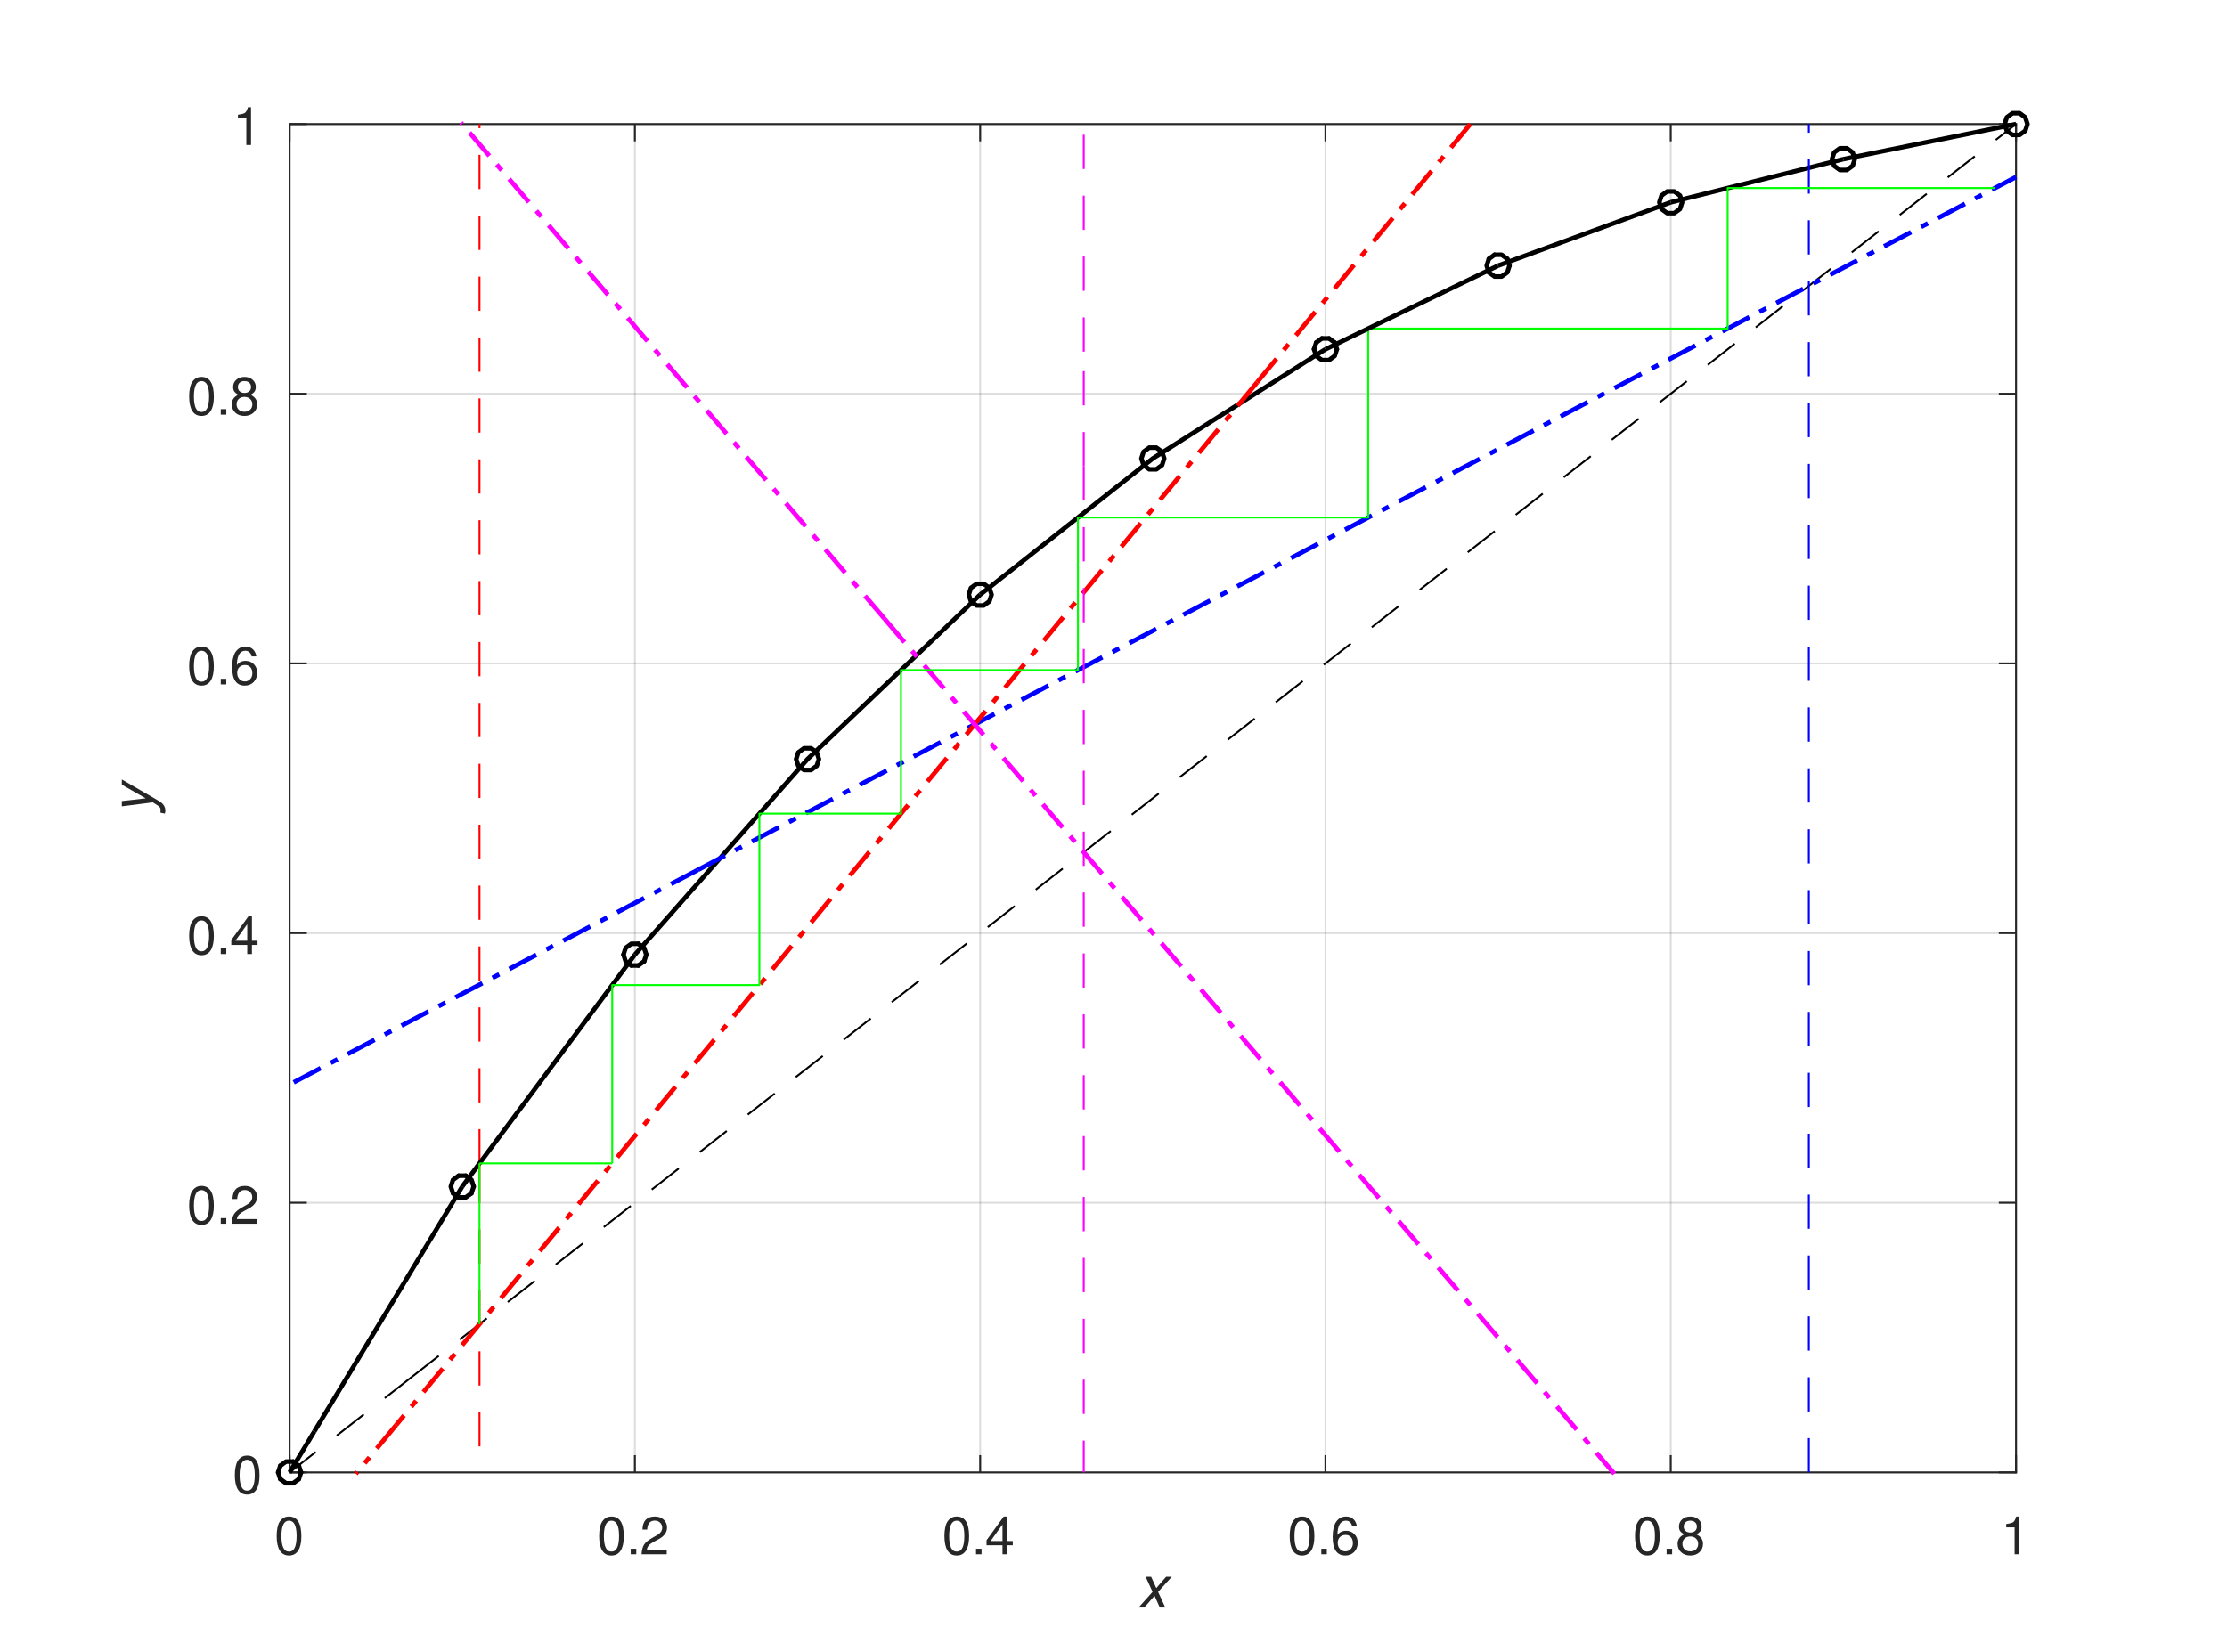
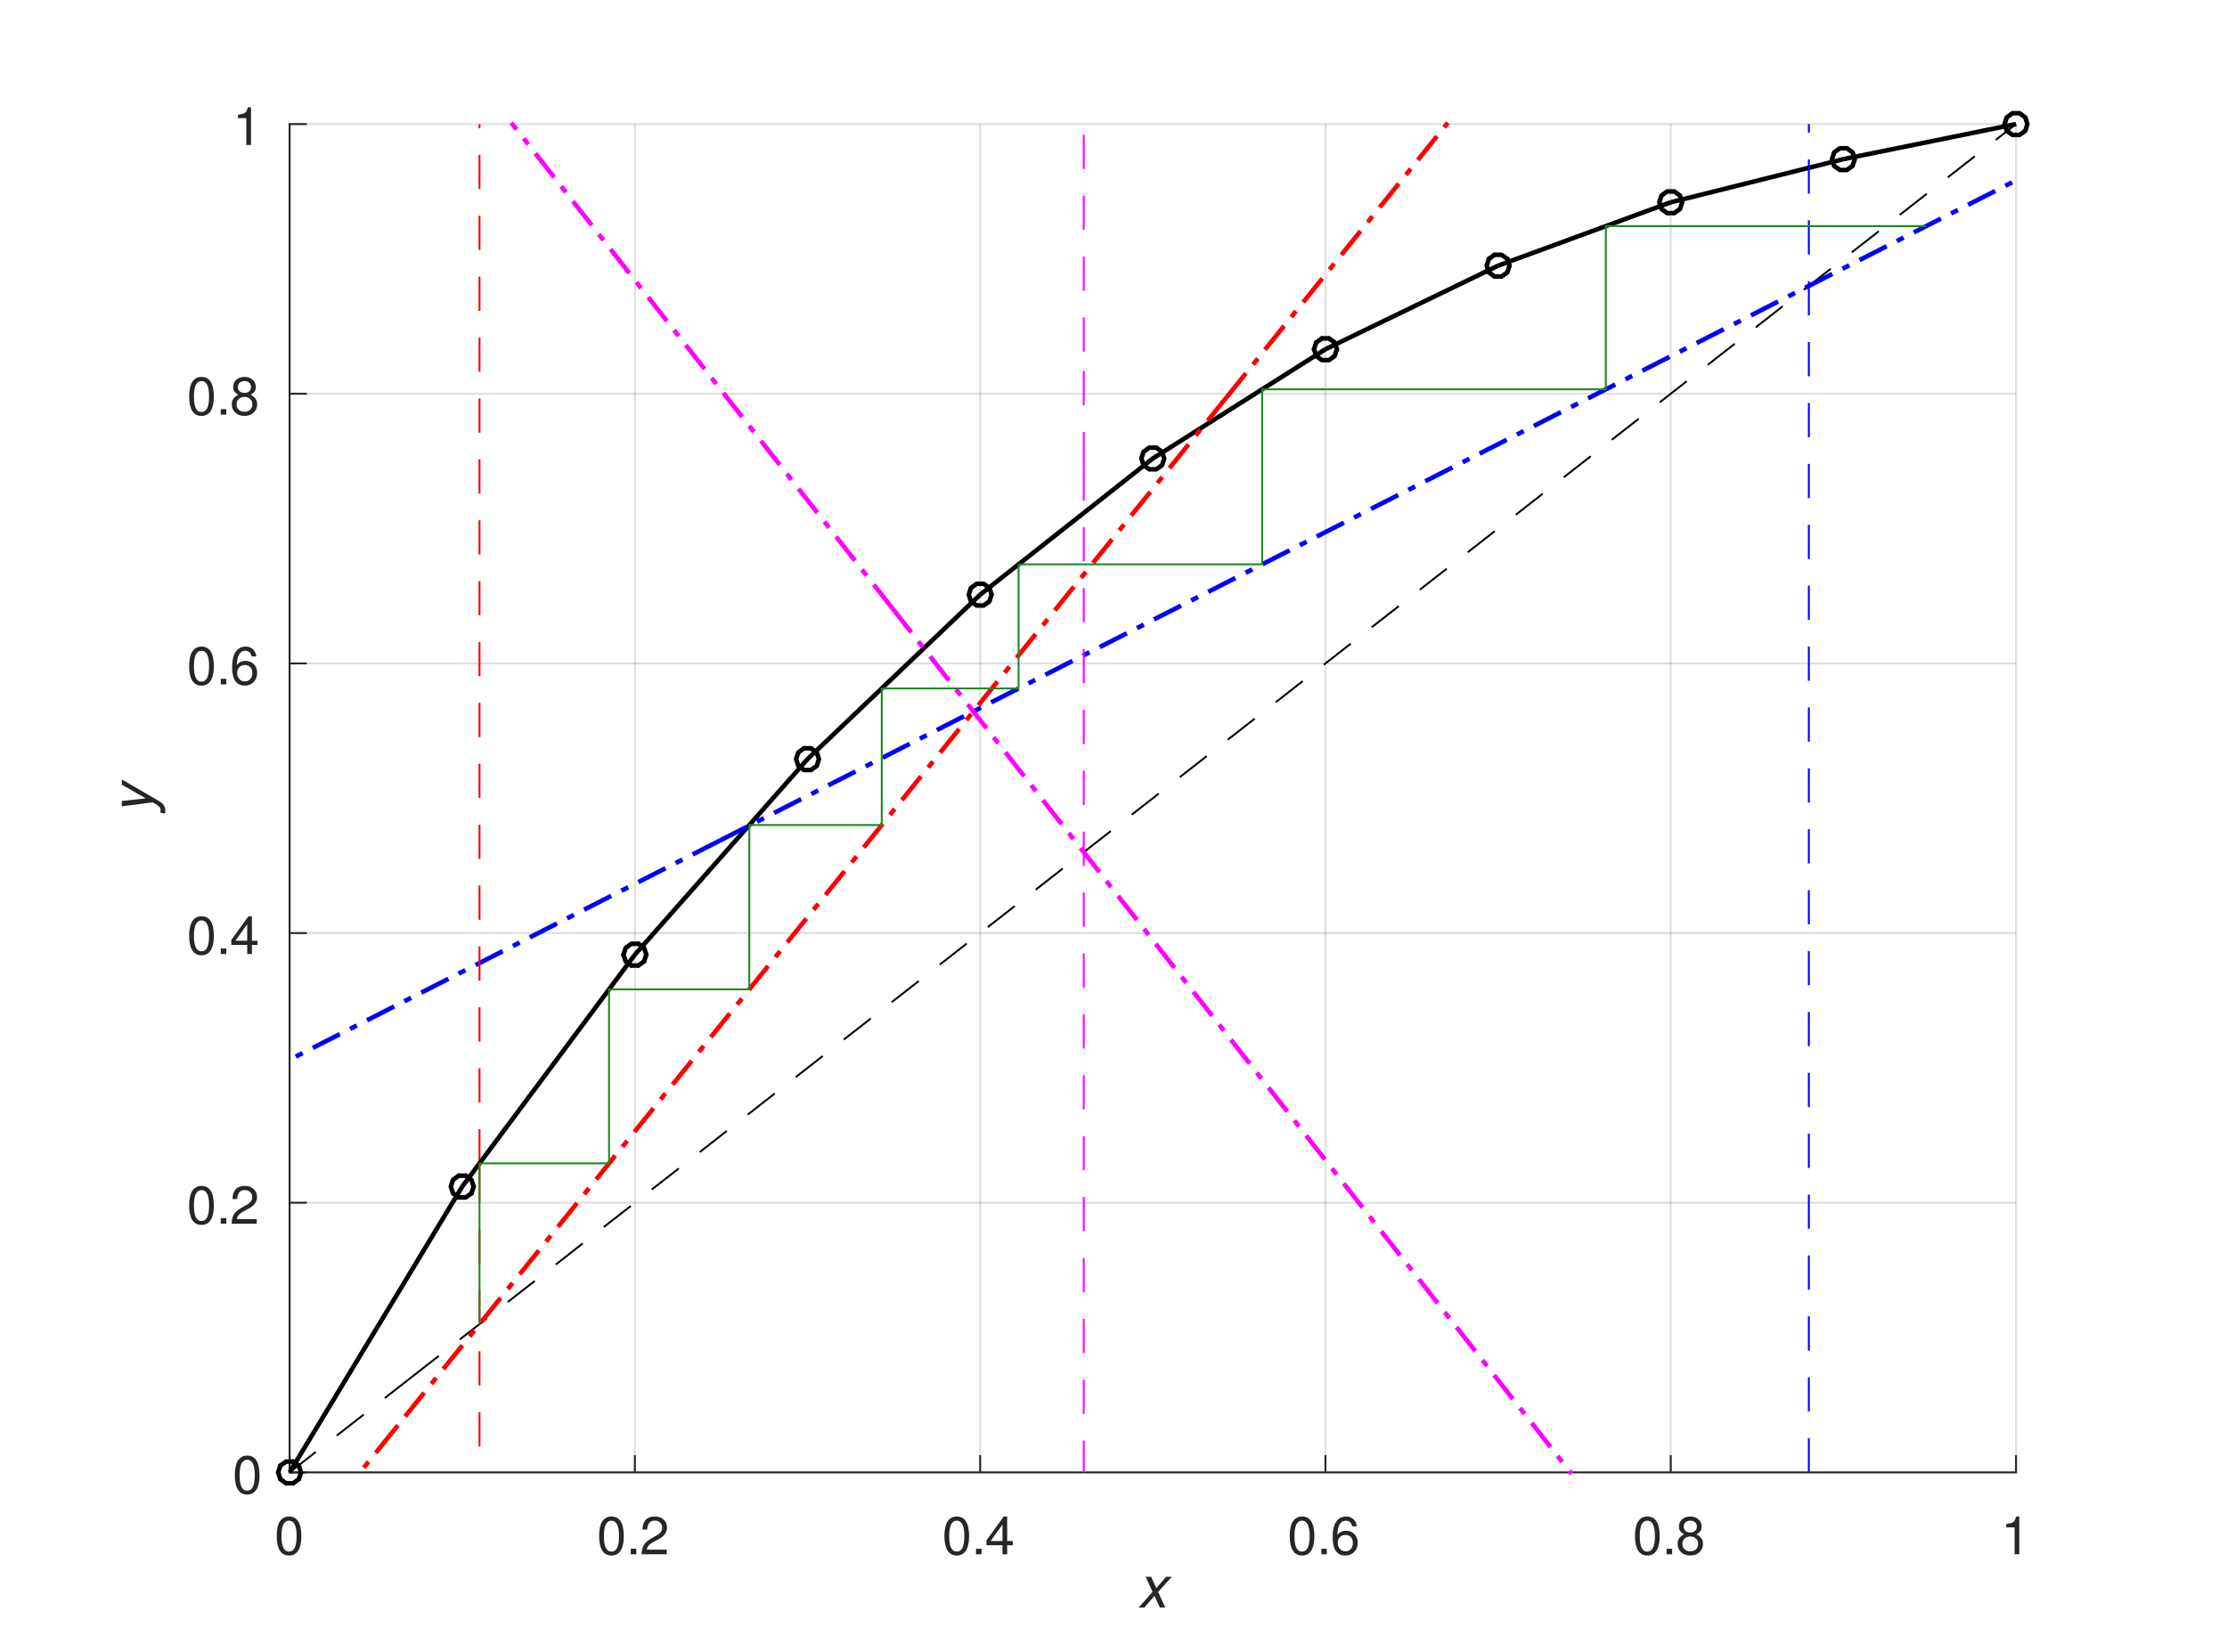
- <svg xmlns="http://www.w3.org/2000/svg" viewBox="0 0 585 434" width="585pt" height="434pt">
+ <svg xmlns="http://www.w3.org/2000/svg" height="434pt" viewBox="0 0 585 434" width="585pt">
  <defs />
  <polygon points="0,0 585,0 585,434 0,434" fill="#ffffff" />
  <g>
-     <polygon points="0,434 585,434 585,0 0,0" shape-rendering="crispEdges" fill="#ffffff" />
+     <polygon shape-rendering="crispEdges" points="0,434 585,434 585,0 0,0" fill="#ffffff" />
    <clipPath id="cp00585434">
      <polygon points="0,434 585,434 585,0 0,0" />
    </clipPath>
    <g clip-path="url(#cp00585434)">
-       <polygon points="529.579,386.881 529.579,32.602 76.072,32.602 76.072,386.881" shape-rendering="crispEdges" fill="#ffffff" />
-       <g transform="translate(61.0798,38.1024) rotate(-0,8,-5.5)" font-size="14" xml:space="preserve" font-weight="normal" font-family="FreeSans" font-style="normal">
-         <text x="0 " fill="rgb(38,38,38)" y="-0">1</text>
+       <polygon shape-rendering="crispEdges" points="529.579,386.881 529.579,32.602 76.072,32.602 76.072,386.881" fill="#ffffff" />
+       <g font-style="normal" font-size="14" xml:space="preserve" font-family="FreeSans" transform="translate(61.0798,38.1024) rotate(-0,8,-5.5)" font-weight="normal">
+         <text fill="rgb(38,38,38)" x="0 " y="-0">1</text>
      </g>
-       <g transform="translate(49.0798,108.958) rotate(-0,20,-5.5)" font-size="14" xml:space="preserve" font-weight="normal" font-family="FreeSans" font-style="normal">
-         <text x="0 8 12 " fill="rgb(38,38,38)" y="-0">0.8</text>
+       <g font-style="normal" font-size="14" xml:space="preserve" font-family="FreeSans" transform="translate(49.0798,108.958) rotate(-0,20,-5.5)" font-weight="normal">
+         <text fill="rgb(38,38,38)" x="0 8 12 " y="-0">0.8</text>
      </g>
-       <g transform="translate(49.0798,179.814) rotate(-0,20,-5.5)" font-size="14" xml:space="preserve" font-weight="normal" font-family="FreeSans" font-style="normal">
-         <text x="0 8 12 " fill="rgb(38,38,38)" y="-0">0.6</text>
+       <g font-style="normal" font-size="14" xml:space="preserve" font-family="FreeSans" transform="translate(49.0798,179.814) rotate(-0,20,-5.5)" font-weight="normal">
+         <text fill="rgb(38,38,38)" x="0 8 12 " y="-0">0.6</text>
      </g>
-       <g transform="translate(49.0798,250.67) rotate(-0,20,-5.5)" font-size="14" xml:space="preserve" font-weight="normal" font-family="FreeSans" font-style="normal">
-         <text x="0 8 12 " fill="rgb(38,38,38)" y="-0">0.4</text>
+       <g font-style="normal" font-size="14" xml:space="preserve" font-family="FreeSans" transform="translate(49.0798,250.67) rotate(-0,20,-5.5)" font-weight="normal">
+         <text fill="rgb(38,38,38)" x="0 8 12 " y="-0">0.4</text>
      </g>
-       <g transform="translate(49.0798,321.526) rotate(-0,20,-5.5)" font-size="14" xml:space="preserve" font-weight="normal" font-family="FreeSans" font-style="normal">
-         <text x="0 8 12 " fill="rgb(38,38,38)" y="-0">0.2</text>
+       <g font-style="normal" font-size="14" xml:space="preserve" font-family="FreeSans" transform="translate(49.0798,321.526) rotate(-0,20,-5.5)" font-weight="normal">
+         <text fill="rgb(38,38,38)" x="0 8 12 " y="-0">0.2</text>
      </g>
-       <g transform="translate(61.0798,392.381) rotate(-0,8,-5.5)" font-size="14" xml:space="preserve" font-weight="normal" font-family="FreeSans" font-style="normal">
-         <text x="0 " fill="rgb(38,38,38)" y="-0">0</text>
+       <g font-style="normal" font-size="14" xml:space="preserve" font-family="FreeSans" transform="translate(61.0798,392.381) rotate(-0,8,-5.5)" font-weight="normal">
+         <text fill="rgb(38,38,38)" x="0 " y="-0">0</text>
      </g>
-       <g transform="translate(40.0798,209.742) rotate(-90,4,0)" font-size="15.4" xml:space="preserve" font-weight="normal" font-family="FreeSans" font-style="italic">
-         <text x="0 " fill="rgb(38,38,38)" y="-4">y</text>
+       <g font-style="italic" font-size="15.4" xml:space="preserve" font-family="FreeSans" transform="translate(40.0798,209.742) rotate(-90,4,0)" font-weight="normal">
+         <text fill="rgb(38,38,38)" x="0 " y="-4">y</text>
      </g>
-       <g transform="translate(298.826,422.39) rotate(-0,4,-9)" font-size="15.4" xml:space="preserve" font-weight="normal" font-family="FreeSans" font-style="italic">
-         <text x="0 " fill="rgb(38,38,38)" y="-0">x</text>
+       <g font-style="italic" font-size="15.4" xml:space="preserve" font-family="FreeSans" transform="translate(298.826,422.39) rotate(-0,4,-9)" font-weight="normal">
+         <text fill="rgb(38,38,38)" x="0 " y="-0">x</text>
      </g>
-       <g transform="translate(525.579,408.39) rotate(-0,4,-11)" font-size="14" xml:space="preserve" font-weight="normal" font-family="FreeSans" font-style="normal">
-         <text x="0 " fill="rgb(38,38,38)" y="-0">1</text>
+       <g font-style="normal" font-size="14" xml:space="preserve" font-family="FreeSans" transform="translate(525.579,408.39) rotate(-0,4,-11)" font-weight="normal">
+         <text fill="rgb(38,38,38)" x="0 " y="-0">1</text>
      </g>
-       <g transform="translate(428.878,408.39) rotate(-0,10,-11)" font-size="14" xml:space="preserve" font-weight="normal" font-family="FreeSans" font-style="normal">
-         <text x="0 8 12 " fill="rgb(38,38,38)" y="-0">0.8</text>
+       <g font-style="normal" font-size="14" xml:space="preserve" font-family="FreeSans" transform="translate(428.878,408.39) rotate(-0,10,-11)" font-weight="normal">
+         <text fill="rgb(38,38,38)" x="0 8 12 " y="-0">0.8</text>
      </g>
-       <g transform="translate(338.176,408.39) rotate(-0,10,-11)" font-size="14" xml:space="preserve" font-weight="normal" font-family="FreeSans" font-style="normal">
-         <text x="0 8 12 " fill="rgb(38,38,38)" y="-0">0.6</text>
+       <g font-style="normal" font-size="14" xml:space="preserve" font-family="FreeSans" transform="translate(338.176,408.39) rotate(-0,10,-11)" font-weight="normal">
+         <text fill="rgb(38,38,38)" x="0 8 12 " y="-0">0.6</text>
      </g>
-       <g transform="translate(247.475,408.39) rotate(-0,10,-11)" font-size="14" xml:space="preserve" font-weight="normal" font-family="FreeSans" font-style="normal">
-         <text x="0 8 12 " fill="rgb(38,38,38)" y="-0">0.4</text>
+       <g font-style="normal" font-size="14" xml:space="preserve" font-family="FreeSans" transform="translate(247.475,408.39) rotate(-0,10,-11)" font-weight="normal">
+         <text fill="rgb(38,38,38)" x="0 8 12 " y="-0">0.4</text>
      </g>
-       <g transform="translate(156.774,408.39) rotate(-0,10,-11)" font-size="14" xml:space="preserve" font-weight="normal" font-family="FreeSans" font-style="normal">
-         <text x="0 8 12 " fill="rgb(38,38,38)" y="-0">0.2</text>
+       <g font-style="normal" font-size="14" xml:space="preserve" font-family="FreeSans" transform="translate(72.0722,408.39) rotate(-0,4,-11)" font-weight="normal">
+         <text fill="rgb(38,38,38)" x="0 " y="-0">0</text>
      </g>
-       <g transform="translate(72.0722,408.39) rotate(-0,4,-11)" font-size="14" xml:space="preserve" font-weight="normal" font-family="FreeSans" font-style="normal">
-         <text x="0 " fill="rgb(38,38,38)" y="-0">0</text>
+       <g font-style="normal" font-size="14" xml:space="preserve" font-family="FreeSans" transform="translate(156.774,408.39) rotate(-0,10,-11)" font-weight="normal">
+         <text fill="rgb(38,38,38)" x="0 8 12 " y="-0">0.2</text>
      </g>
-       <polyline stroke-linecap="butt" points="529.579,386.881 529.579,382.343" stroke-linejoin="miter" stroke="#262626" fill="none" stroke-width="0.5" />
-       <polyline stroke-linecap="butt" points="529.579,32.602 529.579,37.141" stroke-linejoin="miter" stroke="#262626" fill="none" stroke-width="0.5" />
-       <polyline stroke-linecap="butt" points="348.176,32.602 348.176,37.141" stroke-linejoin="miter" stroke="#262626" fill="none" stroke-width="0.5" />
-       <polyline stroke-linecap="butt" points="348.176,386.881 348.176,382.343" stroke-linejoin="miter" stroke="#262626" fill="none" stroke-width="0.5" />
-       <polyline stroke-linecap="butt" points="257.475,32.602 257.475,37.141" stroke-linejoin="miter" stroke="#262626" fill="none" stroke-width="0.5" />
-       <polyline stroke-linecap="butt" points="257.475,386.881 257.475,382.343" stroke-linejoin="miter" stroke="#262626" fill="none" stroke-width="0.5" />
-       <polyline stroke-linecap="butt" points="438.878,386.881 438.878,382.343" stroke-linejoin="miter" stroke="#262626" fill="none" stroke-width="0.5" />
-       <polyline stroke-linecap="butt" points="438.878,32.602 438.878,37.141" stroke-linejoin="miter" stroke="#262626" fill="none" stroke-width="0.5" />
-       <polyline stroke-linecap="butt" points="166.774,32.602 166.774,37.141" stroke-linejoin="miter" stroke="#262626" fill="none" stroke-width="0.5" />
-       <polyline stroke-linecap="butt" points="166.774,386.881 166.774,382.343" stroke-linejoin="miter" stroke="#262626" fill="none" stroke-width="0.5" />
-       <polyline stroke-opacity="0.15" stroke-linecap="butt" points="76.072,386.881 529.579,386.881" stroke-linejoin="miter" stroke="#262626" stroke-dasharray="16,0" fill="none" stroke-width="0.5" />
-       <polyline stroke-opacity="0.15" stroke-linecap="butt" points="76.072,316.026 529.579,316.026" stroke-linejoin="miter" stroke="#262626" stroke-dasharray="16,0" fill="none" stroke-width="0.5" />
-       <polyline stroke-opacity="0.15" stroke-linecap="butt" points="76.072,245.17 529.579,245.17" stroke-linejoin="miter" stroke="#262626" stroke-dasharray="16,0" fill="none" stroke-width="0.5" />
-       <polyline stroke-opacity="0.15" stroke-linecap="butt" points="76.072,174.314 529.579,174.314" stroke-linejoin="miter" stroke="#262626" stroke-dasharray="16,0" fill="none" stroke-width="0.5" />
-       <polyline stroke-opacity="0.15" stroke-linecap="butt" points="76.072,103.458 529.579,103.458" stroke-linejoin="miter" stroke="#262626" stroke-dasharray="16,0" fill="none" stroke-width="0.5" />
-       <polyline stroke-opacity="0.15" stroke-linecap="butt" points="76.072,32.602 529.579,32.602" stroke-linejoin="miter" stroke="#262626" stroke-dasharray="16,0" fill="none" stroke-width="0.5" />
-       <polyline stroke-linecap="butt" points="76.072,386.881 80.602,386.881" stroke-linejoin="miter" stroke="#262626" fill="none" stroke-width="0.5" />
-       <polyline stroke-linecap="butt" points="529.579,386.881 525.049,386.881" stroke-linejoin="miter" stroke="#262626" fill="none" stroke-width="0.5" />
-       <polyline stroke-linecap="butt" points="76.072,316.026 80.602,316.026" stroke-linejoin="miter" stroke="#262626" fill="none" stroke-width="0.5" />
-       <polyline stroke-linecap="butt" points="529.579,316.026 525.049,316.026" stroke-linejoin="miter" stroke="#262626" fill="none" stroke-width="0.5" />
-       <polyline stroke-linecap="butt" points="76.072,245.17 80.602,245.17" stroke-linejoin="miter" stroke="#262626" fill="none" stroke-width="0.5" />
-       <polyline stroke-linecap="butt" points="529.579,245.17 525.049,245.17" stroke-linejoin="miter" stroke="#262626" fill="none" stroke-width="0.5" />
-       <polyline stroke-linecap="butt" points="76.072,174.314 80.602,174.314" stroke-linejoin="miter" stroke="#262626" fill="none" stroke-width="0.5" />
-       <polyline stroke-linecap="butt" points="529.579,174.314 525.049,174.314" stroke-linejoin="miter" stroke="#262626" fill="none" stroke-width="0.5" />
-       <polyline stroke-linecap="butt" points="76.072,103.458 80.602,103.458" stroke-linejoin="miter" stroke="#262626" fill="none" stroke-width="0.5" />
-       <polyline stroke-linecap="butt" points="529.579,103.458 525.049,103.458" stroke-linejoin="miter" stroke="#262626" fill="none" stroke-width="0.5" />
-       <polyline stroke-linecap="butt" points="76.072,32.602 80.602,32.602" stroke-linejoin="miter" stroke="#262626" fill="none" stroke-width="0.5" />
-       <polyline stroke-linecap="butt" points="529.579,32.602 525.049,32.602" stroke-linejoin="miter" stroke="#262626" fill="none" stroke-width="0.5" />
-       <polyline stroke-linecap="butt" points="76.072,32.602 76.072,37.141" stroke-linejoin="miter" stroke="#262626" fill="none" stroke-width="0.5" />
-       <polyline stroke-linecap="butt" points="76.072,386.881 76.072,382.343" stroke-linejoin="miter" stroke="#262626" fill="none" stroke-width="0.5" />
-       <polyline stroke-opacity="0.15" stroke-linecap="butt" points="529.579,386.881 529.579,32.602" stroke-linejoin="miter" stroke="#262626" stroke-dasharray="16,0" fill="none" stroke-width="0.5" />
-       <polyline stroke-opacity="0.15" stroke-linecap="butt" points="438.878,386.881 438.878,32.602" stroke-linejoin="miter" stroke="#262626" stroke-dasharray="16,0" fill="none" stroke-width="0.5" />
-       <polyline stroke-opacity="0.15" stroke-linecap="butt" points="348.176,386.881 348.176,32.602" stroke-linejoin="miter" stroke="#262626" stroke-dasharray="16,0" fill="none" stroke-width="0.5" />
-       <polyline stroke-opacity="0.15" stroke-linecap="butt" points="257.475,386.881 257.475,32.602" stroke-linejoin="miter" stroke="#262626" stroke-dasharray="16,0" fill="none" stroke-width="0.5" />
-       <polyline stroke-linecap="square" points="76.072,386.881 529.579,386.881" stroke-linejoin="miter" stroke="#262626" stroke-dasharray="16,0" fill="none" stroke-width="0.5" />
-       <polyline stroke-linecap="square" points="76.072,32.602 529.579,32.602" stroke-linejoin="miter" stroke="#262626" stroke-dasharray="16,0" fill="none" stroke-width="0.5" />
-       <polyline stroke-linecap="square" points="76.072,386.881 76.072,32.602" stroke-linejoin="miter" stroke="#262626" stroke-dasharray="16,0" fill="none" stroke-width="0.5" />
-       <polyline stroke-linecap="square" points="529.579,386.881 529.579,32.602" stroke-linejoin="miter" stroke="#262626" stroke-dasharray="16,0" fill="none" stroke-width="0.5" />
-       <polyline stroke-opacity="0.15" stroke-linecap="butt" points="166.774,386.881 166.774,32.602" stroke-linejoin="miter" stroke="#262626" stroke-dasharray="16,0" fill="none" stroke-width="0.5" />
-       <polyline stroke-opacity="0.15" stroke-linecap="butt" points="76.072,386.881 76.072,32.602" stroke-linejoin="miter" stroke="#262626" stroke-dasharray="16,0" fill="none" stroke-width="0.5" />
-       <polyline stroke-linecap="round" points="118.996,313.538 118.423,311.774 118.996,310.011 120.496,308.921" stroke-linejoin="round" stroke="#000000" fill="none" stroke-width="1.2" />
-       <polyline stroke-linecap="round" points="123.126,309.485 122.35,308.921" stroke-linejoin="round" stroke="#000000" fill="none" stroke-width="1.2" />
-       <polyline stroke-linecap="round" points="165.07,253.127 164.347,252.602 163.774,250.838" stroke-linejoin="round" stroke="#000000" fill="none" stroke-width="1.2" />
-       <polyline stroke-linecap="round" points="119.719,314.063 118.996,313.538" stroke-linejoin="round" stroke="#000000" fill="none" stroke-width="1.2" />
-       <polyline stroke-linecap="round" points="120.496,308.921 122.35,308.921" stroke-linejoin="round" stroke="#000000" fill="none" stroke-width="1.2" />
-       <polyline stroke-linecap="round" points="163.774,250.838 164.347,249.075 165.847,247.985 167.701,247.985" stroke-linejoin="round" stroke="#000000" fill="none" stroke-width="1.2" />
-       <polyline stroke-linecap="round" points="168.477,248.549 167.701,247.985" stroke-linejoin="round" stroke="#000000" fill="none" stroke-width="1.2" />
-       <polyline stroke-linecap="butt" points="183.366,228.544 76.072,284.96" stroke-linejoin="round" stroke="#0000ff" stroke-dasharray="8,3,2,3" fill="none" stroke-width="1.2" />
-       <polyline stroke-linecap="butt" points="125.958,305.681 125.958,32.602" stroke-linejoin="round" stroke="#ff0000" stroke-dasharray="9,7" fill="none" stroke-width="0.5" />
-       <polyline stroke-linecap="butt" points="232.405,162.651 121.121,32.248" stroke-linejoin="round" stroke="#ff00ff" stroke-dasharray="8,3,2,3" fill="none" stroke-width="1.2" />
-       <polyline stroke-linecap="butt" points="284.685,92.405 284.685,32.602" stroke-linejoin="round" stroke="#ff00ff" stroke-dasharray="9,7" fill="none" stroke-width="0.5" />
-       <polyline stroke-linecap="butt" points="121.423,311.774 166.774,250.838" stroke-linejoin="round" stroke="#000000" fill="none" stroke-width="1.2" />
-       <polyline stroke-linecap="round" points="75.145,389.734 73.645,388.645" stroke-linejoin="round" stroke="#000000" fill="none" stroke-width="1.2" />
-       <polyline stroke-linecap="round" points="73.072,386.881 73.645,385.118" stroke-linejoin="round" stroke="#000000" fill="none" stroke-width="1.2" />
-       <polyline stroke-linecap="butt" points="82.567,376.125 76.072,386.881" stroke-linejoin="round" stroke="#000000" fill="none" stroke-width="1.2" />
-       <polyline stroke-linecap="round" points="76.999,384.028 78.499,385.118" stroke-linejoin="round" stroke="#000000" fill="none" stroke-width="1.2" />
-       <polyline stroke-linecap="round" points="76.999,389.734 75.145,389.734" stroke-linejoin="round" stroke="#000000" fill="none" stroke-width="1.2" />
-       <polyline stroke-linecap="round" points="78.499,385.118 79.072,386.881" stroke-linejoin="round" stroke="#000000" fill="none" stroke-width="1.2" />
-       <polyline stroke-linecap="round" points="73.645,388.645 73.072,386.881" stroke-linejoin="round" stroke="#000000" fill="none" stroke-width="1.2" />
-       <polyline stroke-linecap="butt" points="80.093,383.74 76.072,386.881" stroke-linejoin="round" stroke="#000000" stroke-dasharray="9,7" fill="none" stroke-width="0.5" />
-       <polyline stroke-linecap="round" points="73.645,385.118 75.145,384.028 76.999,384.028" stroke-linejoin="round" stroke="#000000" fill="none" stroke-width="1.2" />
-       <polyline stroke-linecap="round" points="78.499,388.645 76.999,389.734" stroke-linejoin="round" stroke="#000000" fill="none" stroke-width="1.2" />
-       <polyline stroke-linecap="round" points="79.072,386.881 78.499,388.645" stroke-linejoin="round" stroke="#000000" fill="none" stroke-width="1.2" />
-       <polyline stroke-linecap="round" points="119.943,314.226 119.719,314.063" stroke-linejoin="round" stroke="#000000" fill="none" stroke-width="1.2" />
-       <polyline stroke-linecap="butt" points="82.567,376.125 121.423,311.774" stroke-linejoin="round" stroke="#000000" fill="none" stroke-width="1.2" />
-       <polyline stroke-linecap="round" points="119.943,314.226 120.496,314.627" stroke-linejoin="round" stroke="#000000" fill="none" stroke-width="1.2" />
-       <polyline stroke-linecap="round" points="123.126,309.485 123.85,310.011 124.423,311.774" stroke-linejoin="round" stroke="#000000" fill="none" stroke-width="1.2" />
-       <polyline stroke-linecap="butt" points="108.165,361.81 80.093,383.74" stroke-linejoin="round" stroke="#000000" stroke-dasharray="9,7" fill="none" stroke-width="0.5" />
-       <polyline stroke-linecap="butt" points="104.063,374.434 93.496,387.236" stroke-linejoin="round" stroke="#ff0000" stroke-dasharray="8,3,2,3" fill="none" stroke-width="1.2" />
-       <polyline stroke-linecap="butt" points="125.958,307.05 125.958,305.681" stroke-linejoin="round" stroke="#ff0000" stroke-dasharray="9,7" fill="none" stroke-width="0.5" />
-       <polyline stroke-linecap="round" points="123.85,313.538 122.35,314.627 120.496,314.627" stroke-linejoin="round" stroke="#000000" fill="none" stroke-width="1.2" />
-       <polyline stroke-linecap="butt" points="126.403,305.681 125.958,305.681" stroke-linejoin="round" stroke="#00ff00" fill="none" stroke-width="0.5" />
-       <polyline stroke-linecap="butt" points="125.958,307.05 125.958,305.681" stroke-linejoin="round" stroke="#00ff00" fill="none" stroke-width="0.5" />
-       <polyline stroke-linecap="round" points="124.423,311.774 123.85,313.538" stroke-linejoin="round" stroke="#000000" fill="none" stroke-width="1.2" />
-       <polyline stroke-linecap="butt" points="438.878,53.151 484.229,41.814" stroke-linejoin="round" stroke="#000000" fill="none" stroke-width="1.2" />
-       <polyline stroke-linecap="butt" points="166.774,250.838 212.124,199.468 257.475,156.246" stroke-linejoin="round" stroke="#000000" fill="none" stroke-width="1.2" />
-       <polyline stroke-linecap="butt" points="484.229,41.814 529.579,32.602" stroke-linejoin="round" stroke="#000000" fill="none" stroke-width="1.2" />
-       <polyline stroke-linecap="butt" points="257.475,156.246 302.826,120.464 348.176,91.767" stroke-linejoin="round" stroke="#000000" fill="none" stroke-width="1.2" />
-       <polyline stroke-linecap="round" points="169.774,250.838 169.201,252.602" stroke-linejoin="round" stroke="#000000" fill="none" stroke-width="1.2" />
-       <polyline stroke-linecap="round" points="167.701,253.691 165.847,253.691" stroke-linejoin="round" stroke="#000000" fill="none" stroke-width="1.2" />
-       <polyline stroke-linecap="butt" points="393.527,69.802 438.878,53.151" stroke-linejoin="round" stroke="#000000" fill="none" stroke-width="1.2" />
-       <polyline stroke-linecap="round" points="169.201,252.602 167.701,253.691" stroke-linejoin="round" stroke="#000000" fill="none" stroke-width="1.2" />
-       <polyline stroke-linecap="round" points="165.07,253.127 165.847,253.691" stroke-linejoin="round" stroke="#000000" fill="none" stroke-width="1.2" />
-       <polyline stroke-linecap="round" points="168.477,248.549 169.201,249.075 169.774,250.838" stroke-linejoin="round" stroke="#000000" fill="none" stroke-width="1.2" />
-       <polyline stroke-linecap="round" points="215.124,199.468 214.551,201.231 213.051,202.321 211.197,202.321 209.697,201.231 209.124,199.468 209.697,197.704 211.197,196.615 213.051,196.615 214.551,197.704 215.124,199.468" stroke-linejoin="round" stroke="#000000" fill="none" stroke-width="1.2" />
-       <polyline stroke-linecap="round" points="260.475,156.246 259.902,158.009 258.402,159.099 256.548,159.099 255.048,158.009 254.475,156.246 255.048,154.482 256.548,153.393 258.402,153.393 259.902,154.482 260.475,156.246" stroke-linejoin="round" stroke="#000000" fill="none" stroke-width="1.2" />
-       <polyline stroke-linecap="round" points="305.826,120.464 305.253,122.227 303.753,123.317 301.899,123.317 300.399,122.227 299.826,120.464 300.399,118.7 301.899,117.61 303.753,117.61 305.253,118.7 305.826,120.464" stroke-linejoin="round" stroke="#000000" fill="none" stroke-width="1.2" />
-       <polyline stroke-linecap="round" points="351.176,91.767 350.604,93.53 349.104,94.62 347.249,94.62 345.749,93.53" stroke-linejoin="round" stroke="#000000" fill="none" stroke-width="1.2" />
-       <polyline stroke-linecap="round" points="345.584,93.022 345.749,93.53" stroke-linejoin="round" stroke="#000000" fill="none" stroke-width="1.2" />
-       <polyline stroke-linecap="round" points="350.769,90.511 351.176,91.767" stroke-linejoin="round" stroke="#000000" fill="none" stroke-width="1.2" />
-       <polyline stroke-linecap="round" points="396.527,69.802 395.954,71.565 394.454,72.655 392.6,72.655 391.1,71.565" stroke-linejoin="round" stroke="#000000" fill="none" stroke-width="1.2" />
-       <polyline stroke-linecap="round" points="390.935,71.057 391.1,71.565" stroke-linejoin="round" stroke="#000000" fill="none" stroke-width="1.2" />
-       <polyline stroke-linecap="round" points="396.119,68.546 396.527,69.802" stroke-linejoin="round" stroke="#000000" fill="none" stroke-width="1.2" />
-       <polyline stroke-linecap="round" points="441.878,53.151 441.305,54.914 439.805,56.004 437.951,56.004 436.451,54.914 435.878,53.151 436.451,51.387 437.951,50.297 439.805,50.297 441.305,51.387 441.878,53.151" stroke-linejoin="round" stroke="#000000" fill="none" stroke-width="1.2" />
-       <polyline stroke-linecap="round" points="487.229,41.814 486.656,43.577 485.156,44.667 483.302,44.667 481.802,43.577 481.229,41.814 481.802,40.05 483.302,38.96 485.156,38.96 486.656,40.05 487.229,41.814" stroke-linejoin="round" stroke="#000000" fill="none" stroke-width="1.2" />
-       <polyline stroke-linecap="round" points="532.579,32.602 532.006,34.366 530.506,35.456 528.652,35.456 527.152,34.366 526.579,32.602 527.152,30.839 528.652,29.749 530.506,29.749 532.006,30.839 532.579,32.602" stroke-linejoin="round" stroke="#000000" fill="none" stroke-width="1.2" />
-       <polyline stroke-linecap="butt" points="108.165,361.81 529.579,32.602" stroke-linejoin="round" stroke="#000000" stroke-dasharray="9,7" fill="none" stroke-width="0.5" />
-       <polyline stroke-linecap="butt" points="183.366,228.544 529.579,46.501" stroke-linejoin="round" stroke="#0000ff" stroke-dasharray="8,3,2,3" fill="none" stroke-width="1.2" />
-       <polyline stroke-linecap="butt" points="475.158,386.881 475.158,32.602" stroke-linejoin="round" stroke="#0000ff" stroke-dasharray="9,7" fill="none" stroke-width="0.5" />
-       <polyline stroke-linecap="butt" points="330.216,100.466 104.063,374.434" stroke-linejoin="round" stroke="#ff0000" stroke-dasharray="8,3,2,3" fill="none" stroke-width="1.2" />
-       <polyline stroke-linecap="butt" points="125.958,307.05 125.958,386.881" stroke-linejoin="round" stroke="#ff0000" stroke-dasharray="9,7" fill="none" stroke-width="0.5" />
-       <polyline stroke-linecap="butt" points="232.405,162.651 424.063,387.236" stroke-linejoin="round" stroke="#ff00ff" stroke-dasharray="8,3,2,3" fill="none" stroke-width="1.2" />
-       <polyline stroke-linecap="butt" points="284.685,122.518 284.685,386.881" stroke-linejoin="round" stroke="#ff00ff" stroke-dasharray="9,7" fill="none" stroke-width="0.5" />
-       <polyline stroke-linecap="butt" points="524.042,49.412 453.831,49.412 453.831,86.33 359.402,86.33 359.402,135.982 283.158,135.982 283.158,176.072 236.672,176.072 236.672,213.788 199.482,213.788 199.482,258.841 160.818,258.841 160.818,305.681" stroke-linejoin="round" stroke="#00ff00" fill="none" stroke-width="0.5" />
-       <polyline stroke-linecap="butt" points="126.403,305.681 160.818,305.681" stroke-linejoin="round" stroke="#00ff00" fill="none" stroke-width="0.5" />
-       <polyline stroke-linecap="butt" points="125.958,307.05 125.958,347.911" stroke-linejoin="round" stroke="#00ff00" fill="none" stroke-width="0.5" />
-       <polyline stroke-linecap="butt" points="348.176,91.767 393.527,69.802" stroke-linejoin="round" stroke="#000000" fill="none" stroke-width="1.2" />
-       <polyline stroke-linecap="round" points="349.104,88.914 350.604,90.004" stroke-linejoin="round" stroke="#000000" fill="none" stroke-width="1.2" />
-       <polyline stroke-linecap="round" points="350.769,90.511 350.604,90.004" stroke-linejoin="round" stroke="#000000" fill="none" stroke-width="1.2" />
-       <polyline stroke-linecap="round" points="390.935,71.057 390.527,69.802 391.1,68.038" stroke-linejoin="round" stroke="#000000" fill="none" stroke-width="1.2" />
-       <polyline stroke-linecap="round" points="345.584,93.022 345.176,91.767" stroke-linejoin="round" stroke="#000000" fill="none" stroke-width="1.2" />
-       <polyline stroke-linecap="round" points="391.1,68.038 392.6,66.948" stroke-linejoin="round" stroke="#000000" fill="none" stroke-width="1.2" />
-       <polyline stroke-linecap="round" points="345.176,91.767 345.749,90.004" stroke-linejoin="round" stroke="#000000" fill="none" stroke-width="1.2" />
-       <polyline stroke-linecap="round" points="347.249,88.914 349.104,88.914" stroke-linejoin="round" stroke="#000000" fill="none" stroke-width="1.2" />
-       <polyline stroke-linecap="round" points="392.6,66.948 394.454,66.948 395.954,68.038" stroke-linejoin="round" stroke="#000000" fill="none" stroke-width="1.2" />
-       <polyline stroke-linecap="round" points="396.119,68.546 395.954,68.038" stroke-linejoin="round" stroke="#000000" fill="none" stroke-width="1.2" />
-       <polyline stroke-linecap="round" points="345.749,90.004 347.249,88.914" stroke-linejoin="round" stroke="#000000" fill="none" stroke-width="1.2" />
-       <polyline stroke-linecap="butt" points="330.216,100.466 386.528,32.248" stroke-linejoin="round" stroke="#ff0000" stroke-dasharray="8,3,2,3" fill="none" stroke-width="1.2" />
-       <polyline stroke-linecap="butt" points="284.685,122.518 284.685,92.405" stroke-linejoin="round" stroke="#ff00ff" stroke-dasharray="9,7" fill="none" stroke-width="0.5" />
+       <polyline points="348.176,386.881 348.176,382.343" stroke-linejoin="miter" fill="none" stroke-linecap="butt" stroke="#262626" stroke-width="0.5" />
+       <polyline points="257.475,386.881 257.475,382.343" stroke-linejoin="miter" fill="none" stroke-linecap="butt" stroke="#262626" stroke-width="0.5" />
+       <polyline stroke-dasharray="16,0" points="76.072,386.881 529.579,386.881" stroke-linejoin="miter" fill="none" stroke-opacity="0.15" stroke-linecap="butt" stroke="#262626" stroke-width="0.5" />
+       <polyline stroke-dasharray="16,0" points="76.072,316.026 529.579,316.026" stroke-linejoin="miter" fill="none" stroke-opacity="0.15" stroke-linecap="butt" stroke="#262626" stroke-width="0.5" />
+       <polyline stroke-dasharray="16,0" points="76.072,245.17 529.579,245.17" stroke-linejoin="miter" fill="none" stroke-opacity="0.15" stroke-linecap="butt" stroke="#262626" stroke-width="0.5" />
+       <polyline stroke-dasharray="16,0" points="76.072,174.314 529.579,174.314" stroke-linejoin="miter" fill="none" stroke-opacity="0.15" stroke-linecap="butt" stroke="#262626" stroke-width="0.5" />
+       <polyline points="529.579,386.881 529.579,382.343" stroke-linejoin="miter" fill="none" stroke-linecap="butt" stroke="#262626" stroke-width="0.5" />
+       <polyline points="438.878,386.881 438.878,382.343" stroke-linejoin="miter" fill="none" stroke-linecap="butt" stroke="#262626" stroke-width="0.5" />
+       <polyline stroke-dasharray="16,0" points="76.072,103.458 529.579,103.458" stroke-linejoin="miter" fill="none" stroke-opacity="0.15" stroke-linecap="butt" stroke="#262626" stroke-width="0.5" />
+       <polyline stroke-dasharray="16,0" points="76.072,32.602 529.579,32.602" stroke-linejoin="miter" fill="none" stroke-opacity="0.15" stroke-linecap="butt" stroke="#262626" stroke-width="0.5" />
+       <polyline points="76.072,386.881 80.602,386.881" stroke-linejoin="miter" fill="none" stroke-linecap="butt" stroke="#262626" stroke-width="0.5" />
+       <polyline points="76.072,316.026 80.602,316.026" stroke-linejoin="miter" fill="none" stroke-linecap="butt" stroke="#262626" stroke-width="0.5" />
+       <polyline points="76.072,245.17 80.602,245.17" stroke-linejoin="miter" fill="none" stroke-linecap="butt" stroke="#262626" stroke-width="0.5" />
+       <polyline points="76.072,174.314 80.602,174.314" stroke-linejoin="miter" fill="none" stroke-linecap="butt" stroke="#262626" stroke-width="0.5" />
+       <polyline points="76.072,103.458 80.602,103.458" stroke-linejoin="miter" fill="none" stroke-linecap="butt" stroke="#262626" stroke-width="0.5" />
+       <polyline points="76.072,32.602 80.602,32.602" stroke-linejoin="miter" fill="none" stroke-linecap="butt" stroke="#262626" stroke-width="0.5" />
+       <polyline points="166.774,386.881 166.774,382.343" stroke-linejoin="miter" fill="none" stroke-linecap="butt" stroke="#262626" stroke-width="0.5" />
+       <polyline points="76.072,386.881 76.072,382.343" stroke-linejoin="miter" fill="none" stroke-linecap="butt" stroke="#262626" stroke-width="0.5" />
+       <polyline stroke-dasharray="16,0" points="529.579,386.881 529.579,32.602" stroke-linejoin="miter" fill="none" stroke-opacity="0.15" stroke-linecap="butt" stroke="#262626" stroke-width="0.5" />
+       <polyline stroke-dasharray="16,0" points="438.878,386.881 438.878,32.602" stroke-linejoin="miter" fill="none" stroke-opacity="0.15" stroke-linecap="butt" stroke="#262626" stroke-width="0.5" />
+       <polyline stroke-dasharray="16,0" points="348.176,386.881 348.176,32.602" stroke-linejoin="miter" fill="none" stroke-opacity="0.15" stroke-linecap="butt" stroke="#262626" stroke-width="0.5" />
+       <polyline stroke-dasharray="16,0" points="257.475,386.881 257.475,32.602" stroke-linejoin="miter" fill="none" stroke-opacity="0.15" stroke-linecap="butt" stroke="#262626" stroke-width="0.5" />
+       <polyline stroke-dasharray="16,0" points="76.072,386.881 529.579,386.881" stroke-linejoin="miter" fill="none" stroke-linecap="square" stroke="#262626" stroke-width="0.5" />
+       <polyline stroke-dasharray="16,0" points="76.072,386.881 76.072,32.602" stroke-linejoin="miter" fill="none" stroke-linecap="square" stroke="#262626" stroke-width="0.5" />
+       <polyline stroke-dasharray="16,0" points="166.774,386.881 166.774,32.602" stroke-linejoin="miter" fill="none" stroke-opacity="0.15" stroke-linecap="butt" stroke="#262626" stroke-width="0.5" />
+       <polyline stroke-dasharray="16,0" points="76.072,386.881 76.072,32.602" stroke-linejoin="miter" fill="none" stroke-opacity="0.15" stroke-linecap="butt" stroke="#262626" stroke-width="0.5" />
+       <polyline points="118.996,313.538 118.423,311.774 118.996,310.011 120.496,308.921" stroke-linejoin="round" fill="none" stroke-linecap="round" stroke="#000000" stroke-width="1.2" />
+       <polyline points="123.126,309.485 122.35,308.921" stroke-linejoin="round" fill="none" stroke-linecap="round" stroke="#000000" stroke-width="1.2" />
+       <polyline points="165.07,253.127 164.347,252.602 163.774,250.838" stroke-linejoin="round" fill="none" stroke-linecap="round" stroke="#000000" stroke-width="1.2" />
+       <polyline points="119.719,314.063 118.996,313.538" stroke-linejoin="round" fill="none" stroke-linecap="round" stroke="#000000" stroke-width="1.2" />
+       <polyline points="120.496,308.921 122.35,308.921" stroke-linejoin="round" fill="none" stroke-linecap="round" stroke="#000000" stroke-width="1.2" />
+       <polyline points="163.774,250.838 164.347,249.075 165.847,247.985 167.701,247.985" stroke-linejoin="round" fill="none" stroke-linecap="round" stroke="#000000" stroke-width="1.2" />
+       <polyline points="168.477,248.549 167.701,247.985" stroke-linejoin="round" fill="none" stroke-linecap="round" stroke="#000000" stroke-width="1.2" />
+       <polyline stroke-dasharray="8,3,2,3" points="189.077,220.87 76.072,278.445" stroke-linejoin="round" fill="none" stroke-linecap="butt" stroke="#0000ff" stroke-width="1.2" />
+       <polyline stroke-dasharray="9,7" points="125.958,305.681 125.958,32.602" stroke-linejoin="round" fill="none" stroke-linecap="butt" stroke="#ff0000" stroke-width="0.5" />
+       <polyline stroke-dasharray="8,3,2,3" points="234.458,159.894 134.311,32.248" stroke-linejoin="round" fill="none" stroke-linecap="butt" stroke="#ff00ff" stroke-width="1.2" />
+       <polyline stroke-dasharray="9,7" points="284.685,92.405 284.685,32.602" stroke-linejoin="round" fill="none" stroke-linecap="butt" stroke="#ff00ff" stroke-width="0.5" />
+       <polyline points="121.423,311.774 166.774,250.838" stroke-linejoin="round" fill="none" stroke-linecap="butt" stroke="#000000" stroke-width="1.2" />
+       <polyline points="75.145,389.734 73.645,388.645" stroke-linejoin="round" fill="none" stroke-linecap="round" stroke="#000000" stroke-width="1.2" />
+       <polyline points="73.072,386.881 73.645,385.118" stroke-linejoin="round" fill="none" stroke-linecap="round" stroke="#000000" stroke-width="1.2" />
+       <polyline points="82.567,376.125 76.072,386.881" stroke-linejoin="round" fill="none" stroke-linecap="butt" stroke="#000000" stroke-width="1.2" />
+       <polyline points="76.999,384.028 78.499,385.118" stroke-linejoin="round" fill="none" stroke-linecap="round" stroke="#000000" stroke-width="1.2" />
+       <polyline points="76.999,389.734 75.145,389.734" stroke-linejoin="round" fill="none" stroke-linecap="round" stroke="#000000" stroke-width="1.2" />
+       <polyline points="78.499,385.118 79.072,386.881" stroke-linejoin="round" fill="none" stroke-linecap="round" stroke="#000000" stroke-width="1.2" />
+       <polyline points="73.645,388.645 73.072,386.881" stroke-linejoin="round" fill="none" stroke-linecap="round" stroke="#000000" stroke-width="1.2" />
+       <polyline stroke-dasharray="9,7" points="80.093,383.74 76.072,386.881" stroke-linejoin="round" fill="none" stroke-linecap="butt" stroke="#000000" stroke-width="0.5" />
+       <polyline points="73.645,385.118 75.145,384.028 76.999,384.028" stroke-linejoin="round" fill="none" stroke-linecap="round" stroke="#000000" stroke-width="1.2" />
+       <polyline points="78.499,388.645 76.999,389.734" stroke-linejoin="round" fill="none" stroke-linecap="round" stroke="#000000" stroke-width="1.2" />
+       <polyline points="79.072,386.881 78.499,388.645" stroke-linejoin="round" fill="none" stroke-linecap="round" stroke="#000000" stroke-width="1.2" />
+       <polyline points="119.943,314.226 119.719,314.063" stroke-linejoin="round" fill="none" stroke-linecap="round" stroke="#000000" stroke-width="1.2" />
+       <polyline points="82.567,376.125 121.423,311.774" stroke-linejoin="round" fill="none" stroke-linecap="butt" stroke="#000000" stroke-width="1.2" />
+       <polyline points="119.943,314.226 120.496,314.627" stroke-linejoin="round" fill="none" stroke-linecap="round" stroke="#000000" stroke-width="1.2" />
+       <polyline points="123.126,309.485 123.85,310.011 124.423,311.774" stroke-linejoin="round" fill="none" stroke-linecap="round" stroke="#000000" stroke-width="1.2" />
+       <polyline stroke-dasharray="9,7" points="108.165,361.81 80.093,383.74" stroke-linejoin="round" fill="none" stroke-linecap="butt" stroke="#000000" stroke-width="0.5" />
+       <polyline stroke-dasharray="8,3,2,3" points="103.712,375.517 94.268,387.236" stroke-linejoin="round" fill="none" stroke-linecap="butt" stroke="#ff0000" stroke-width="1.2" />
+       <polyline stroke-dasharray="9,7" points="125.958,307.05 125.958,305.681" stroke-linejoin="round" fill="none" stroke-linecap="butt" stroke="#ff0000" stroke-width="0.5" />
+       <polyline points="123.85,313.538 122.35,314.627 120.496,314.627" stroke-linejoin="round" fill="none" stroke-linecap="round" stroke="#000000" stroke-width="1.2" />
+       <polyline points="126.403,305.681 125.958,305.681" stroke-linejoin="round" fill="none" stroke-linecap="butt" stroke="#1d8b20" stroke-width="0.5" />
+       <polyline points="125.958,307.05 125.958,305.681" stroke-linejoin="round" fill="none" stroke-linecap="butt" stroke="#1d8b20" stroke-width="0.5" />
+       <polyline points="124.423,311.774 123.85,313.538" stroke-linejoin="round" fill="none" stroke-linecap="round" stroke="#000000" stroke-width="1.2" />
+       <polyline points="438.878,53.151 484.229,41.814" stroke-linejoin="round" fill="none" stroke-linecap="butt" stroke="#000000" stroke-width="1.2" />
+       <polyline points="166.774,250.838 212.124,199.468 257.475,156.246" stroke-linejoin="round" fill="none" stroke-linecap="butt" stroke="#000000" stroke-width="1.2" />
+       <polyline points="484.229,41.814 529.579,32.602" stroke-linejoin="round" fill="none" stroke-linecap="butt" stroke="#000000" stroke-width="1.2" />
+       <polyline points="257.475,156.246 302.826,120.464 348.176,91.767" stroke-linejoin="round" fill="none" stroke-linecap="butt" stroke="#000000" stroke-width="1.2" />
+       <polyline points="169.774,250.838 169.201,252.602" stroke-linejoin="round" fill="none" stroke-linecap="round" stroke="#000000" stroke-width="1.2" />
+       <polyline points="167.701,253.691 165.847,253.691" stroke-linejoin="round" fill="none" stroke-linecap="round" stroke="#000000" stroke-width="1.2" />
+       <polyline points="393.527,69.802 438.878,53.151" stroke-linejoin="round" fill="none" stroke-linecap="butt" stroke="#000000" stroke-width="1.2" />
+       <polyline points="169.201,252.602 167.701,253.691" stroke-linejoin="round" fill="none" stroke-linecap="round" stroke="#000000" stroke-width="1.2" />
+       <polyline points="165.07,253.127 165.847,253.691" stroke-linejoin="round" fill="none" stroke-linecap="round" stroke="#000000" stroke-width="1.2" />
+       <polyline points="168.477,248.549 169.201,249.075 169.774,250.838" stroke-linejoin="round" fill="none" stroke-linecap="round" stroke="#000000" stroke-width="1.2" />
+       <polyline points="215.124,199.468 214.551,201.231 213.051,202.321 211.197,202.321 209.697,201.231 209.124,199.468 209.697,197.704 211.197,196.615 213.051,196.615 214.551,197.704 215.124,199.468" stroke-linejoin="round" fill="none" stroke-linecap="round" stroke="#000000" stroke-width="1.2" />
+       <polyline points="260.475,156.246 259.902,158.009 258.402,159.099 256.548,159.099 255.048,158.009 254.475,156.246 255.048,154.482 256.548,153.393 258.402,153.393 259.902,154.482 260.475,156.246" stroke-linejoin="round" fill="none" stroke-linecap="round" stroke="#000000" stroke-width="1.2" />
+       <polyline points="305.826,120.464 305.253,122.227 303.753,123.317 301.899,123.317 300.399,122.227 299.826,120.464 300.399,118.7 301.899,117.61 303.753,117.61 305.253,118.7 305.826,120.464" stroke-linejoin="round" fill="none" stroke-linecap="round" stroke="#000000" stroke-width="1.2" />
+       <polyline points="351.176,91.767 350.604,93.53 349.104,94.62 347.249,94.62 345.749,93.53" stroke-linejoin="round" fill="none" stroke-linecap="round" stroke="#000000" stroke-width="1.2" />
+       <polyline points="345.584,93.022 345.749,93.53" stroke-linejoin="round" fill="none" stroke-linecap="round" stroke="#000000" stroke-width="1.2" />
+       <polyline points="350.769,90.511 351.176,91.767" stroke-linejoin="round" fill="none" stroke-linecap="round" stroke="#000000" stroke-width="1.2" />
+       <polyline points="396.527,69.802 395.954,71.565 394.454,72.655 392.6,72.655 391.1,71.565" stroke-linejoin="round" fill="none" stroke-linecap="round" stroke="#000000" stroke-width="1.2" />
+       <polyline points="390.935,71.057 391.1,71.565" stroke-linejoin="round" fill="none" stroke-linecap="round" stroke="#000000" stroke-width="1.2" />
+       <polyline points="396.119,68.546 396.527,69.802" stroke-linejoin="round" fill="none" stroke-linecap="round" stroke="#000000" stroke-width="1.2" />
+       <polyline points="441.878,53.151 441.305,54.914 439.805,56.004 437.951,56.004 436.451,54.914 435.878,53.151 436.451,51.387 437.951,50.297 439.805,50.297 441.305,51.387 441.878,53.151" stroke-linejoin="round" fill="none" stroke-linecap="round" stroke="#000000" stroke-width="1.2" />
+       <polyline points="487.229,41.814 486.656,43.577 485.156,44.667 483.302,44.667 481.802,43.577 481.229,41.814 481.802,40.05 483.302,38.96 485.156,38.96 486.656,40.05 487.229,41.814" stroke-linejoin="round" fill="none" stroke-linecap="round" stroke="#000000" stroke-width="1.2" />
+       <polyline points="532.579,32.602 532.006,34.366 530.506,35.456 528.652,35.456 527.152,34.366 526.579,32.602 527.152,30.839 528.652,29.749 530.506,29.749 532.006,30.839 532.579,32.602" stroke-linejoin="round" fill="none" stroke-linecap="round" stroke="#000000" stroke-width="1.2" />
+       <polyline stroke-dasharray="9,7" points="108.165,361.81 529.579,32.602" stroke-linejoin="round" fill="none" stroke-linecap="butt" stroke="#000000" stroke-width="0.5" />
+       <polyline stroke-dasharray="8,3,2,3" points="189.077,220.87 529.579,47.389" stroke-linejoin="round" fill="none" stroke-linecap="butt" stroke="#0000ff" stroke-width="1.2" />
+       <polyline stroke-dasharray="9,7" points="475.158,386.881 475.158,32.602" stroke-linejoin="round" fill="none" stroke-linecap="butt" stroke="#0000ff" stroke-width="0.5" />
+       <polyline stroke-dasharray="8,3,2,3" points="322.252,104.323 103.712,375.517" stroke-linejoin="round" fill="none" stroke-linecap="butt" stroke="#ff0000" stroke-width="1.2" />
+       <polyline stroke-dasharray="9,7" points="125.958,307.05 125.958,386.881" stroke-linejoin="round" fill="none" stroke-linecap="butt" stroke="#ff0000" stroke-width="0.5" />
+       <polyline stroke-dasharray="8,3,2,3" points="234.458,159.894 412.823,387.236" stroke-linejoin="round" fill="none" stroke-linecap="butt" stroke="#ff00ff" stroke-width="1.2" />
+       <polyline stroke-dasharray="9,7" points="284.685,122.518 284.685,386.881" stroke-linejoin="round" fill="none" stroke-linecap="butt" stroke="#ff00ff" stroke-width="0.5" />
+       <polyline points="505.979,59.413 421.821,59.413 421.821,102.29 331.546,102.29 331.546,148.285 267.565,148.285 267.565,180.882 231.626,180.882 231.626,216.784 196.837,216.784 196.837,259.955 159.989,259.955 159.989,305.681" stroke-linejoin="round" fill="none" stroke-linecap="butt" stroke="#1d8b20" stroke-width="0.5" />
+       <polyline points="126.403,305.681 159.989,305.681" stroke-linejoin="round" fill="none" stroke-linecap="butt" stroke="#1d8b20" stroke-width="0.5" />
+       <polyline points="125.958,307.05 125.958,347.911" stroke-linejoin="round" fill="none" stroke-linecap="butt" stroke="#1d8b20" stroke-width="0.5" />
+       <polyline points="348.176,91.767 393.527,69.802" stroke-linejoin="round" fill="none" stroke-linecap="butt" stroke="#000000" stroke-width="1.2" />
+       <polyline points="349.104,88.914 350.604,90.004" stroke-linejoin="round" fill="none" stroke-linecap="round" stroke="#000000" stroke-width="1.2" />
+       <polyline points="350.769,90.511 350.604,90.004" stroke-linejoin="round" fill="none" stroke-linecap="round" stroke="#000000" stroke-width="1.2" />
+       <polyline points="390.935,71.057 390.527,69.802 391.1,68.038" stroke-linejoin="round" fill="none" stroke-linecap="round" stroke="#000000" stroke-width="1.2" />
+       <polyline points="345.584,93.022 345.176,91.767" stroke-linejoin="round" fill="none" stroke-linecap="round" stroke="#000000" stroke-width="1.2" />
+       <polyline points="391.1,68.038 392.6,66.948" stroke-linejoin="round" fill="none" stroke-linecap="round" stroke="#000000" stroke-width="1.2" />
+       <polyline points="345.176,91.767 345.749,90.004" stroke-linejoin="round" fill="none" stroke-linecap="round" stroke="#000000" stroke-width="1.2" />
+       <polyline points="347.249,88.914 349.104,88.914" stroke-linejoin="round" fill="none" stroke-linecap="round" stroke="#000000" stroke-width="1.2" />
+       <polyline points="392.6,66.948 394.454,66.948 395.954,68.038" stroke-linejoin="round" fill="none" stroke-linecap="round" stroke="#000000" stroke-width="1.2" />
+       <polyline points="396.119,68.546 395.954,68.038" stroke-linejoin="round" fill="none" stroke-linecap="round" stroke="#000000" stroke-width="1.2" />
+       <polyline points="345.749,90.004 347.249,88.914" stroke-linejoin="round" fill="none" stroke-linecap="round" stroke="#000000" stroke-width="1.2" />
+       <polyline stroke-dasharray="8,3,2,3" points="322.252,104.323 380.333,32.248" stroke-linejoin="round" fill="none" stroke-linecap="butt" stroke="#ff0000" stroke-width="1.2" />
+       <polyline stroke-dasharray="9,7" points="284.685,122.518 284.685,92.405" stroke-linejoin="round" fill="none" stroke-linecap="butt" stroke="#ff00ff" stroke-width="0.5" />
    </g>
  </g>
</svg>
